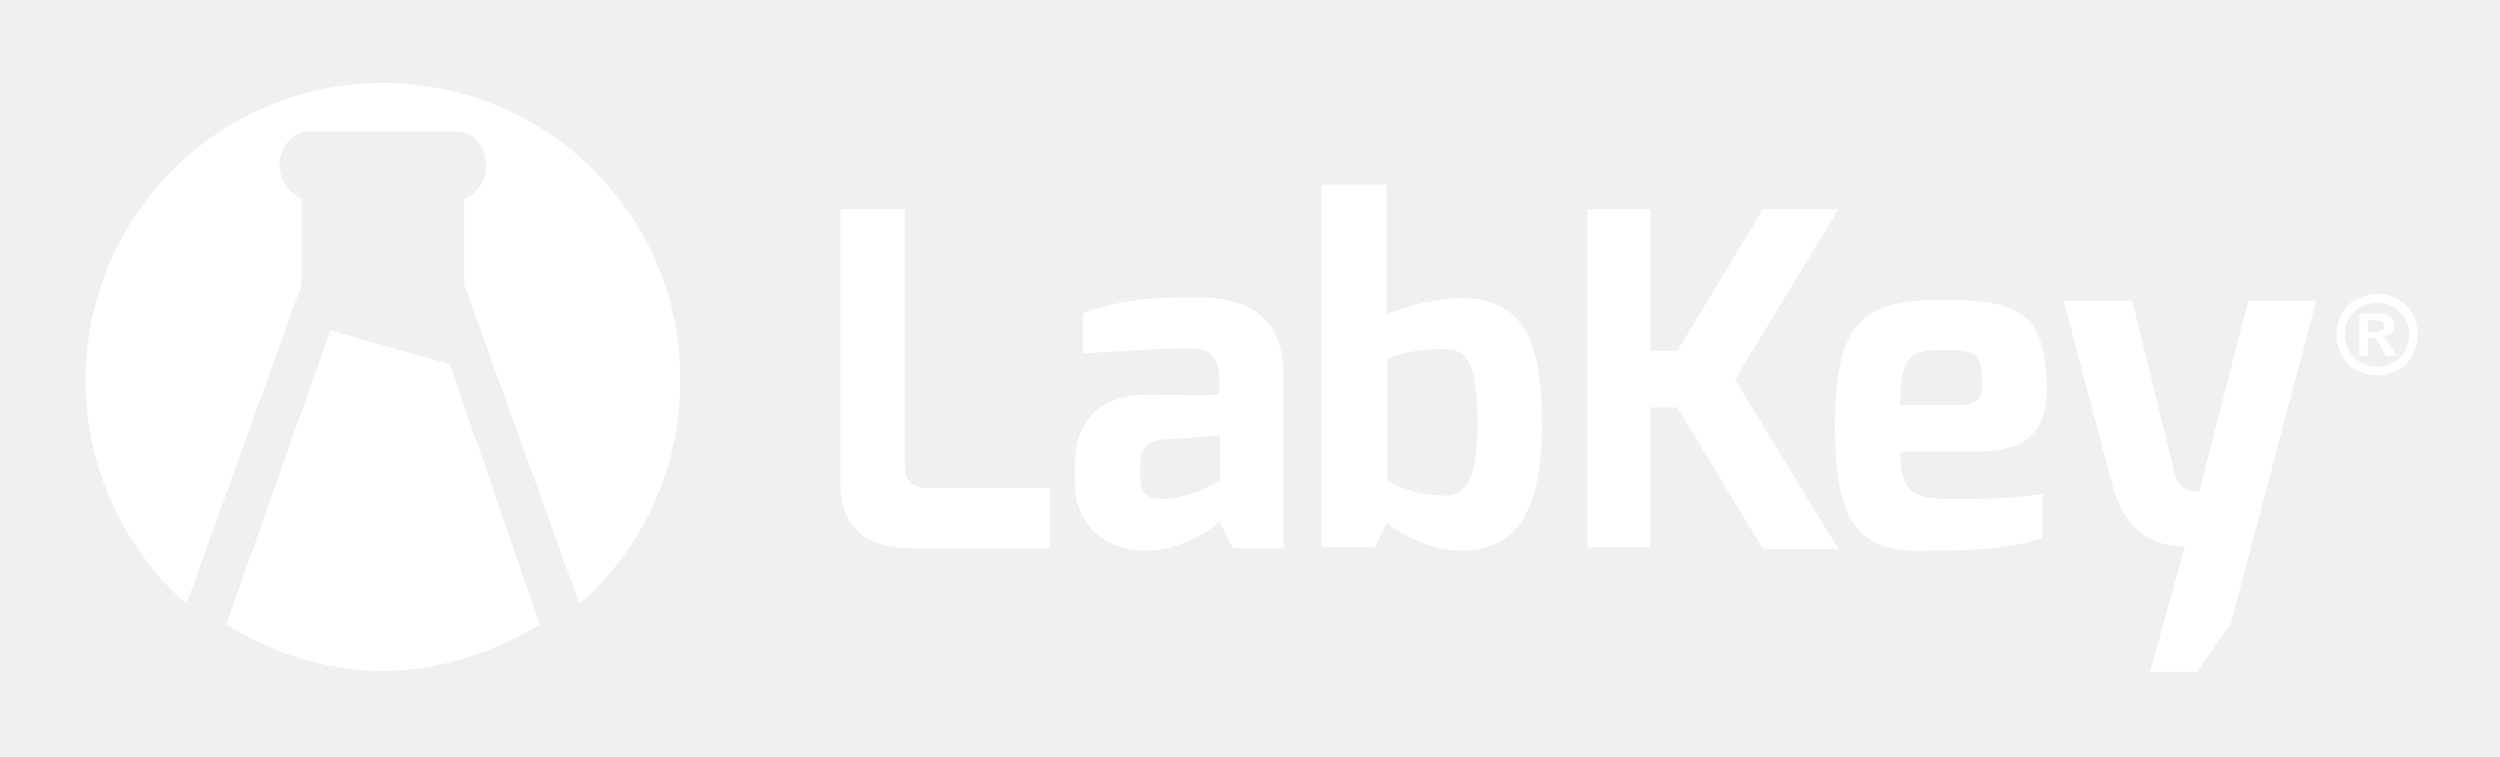
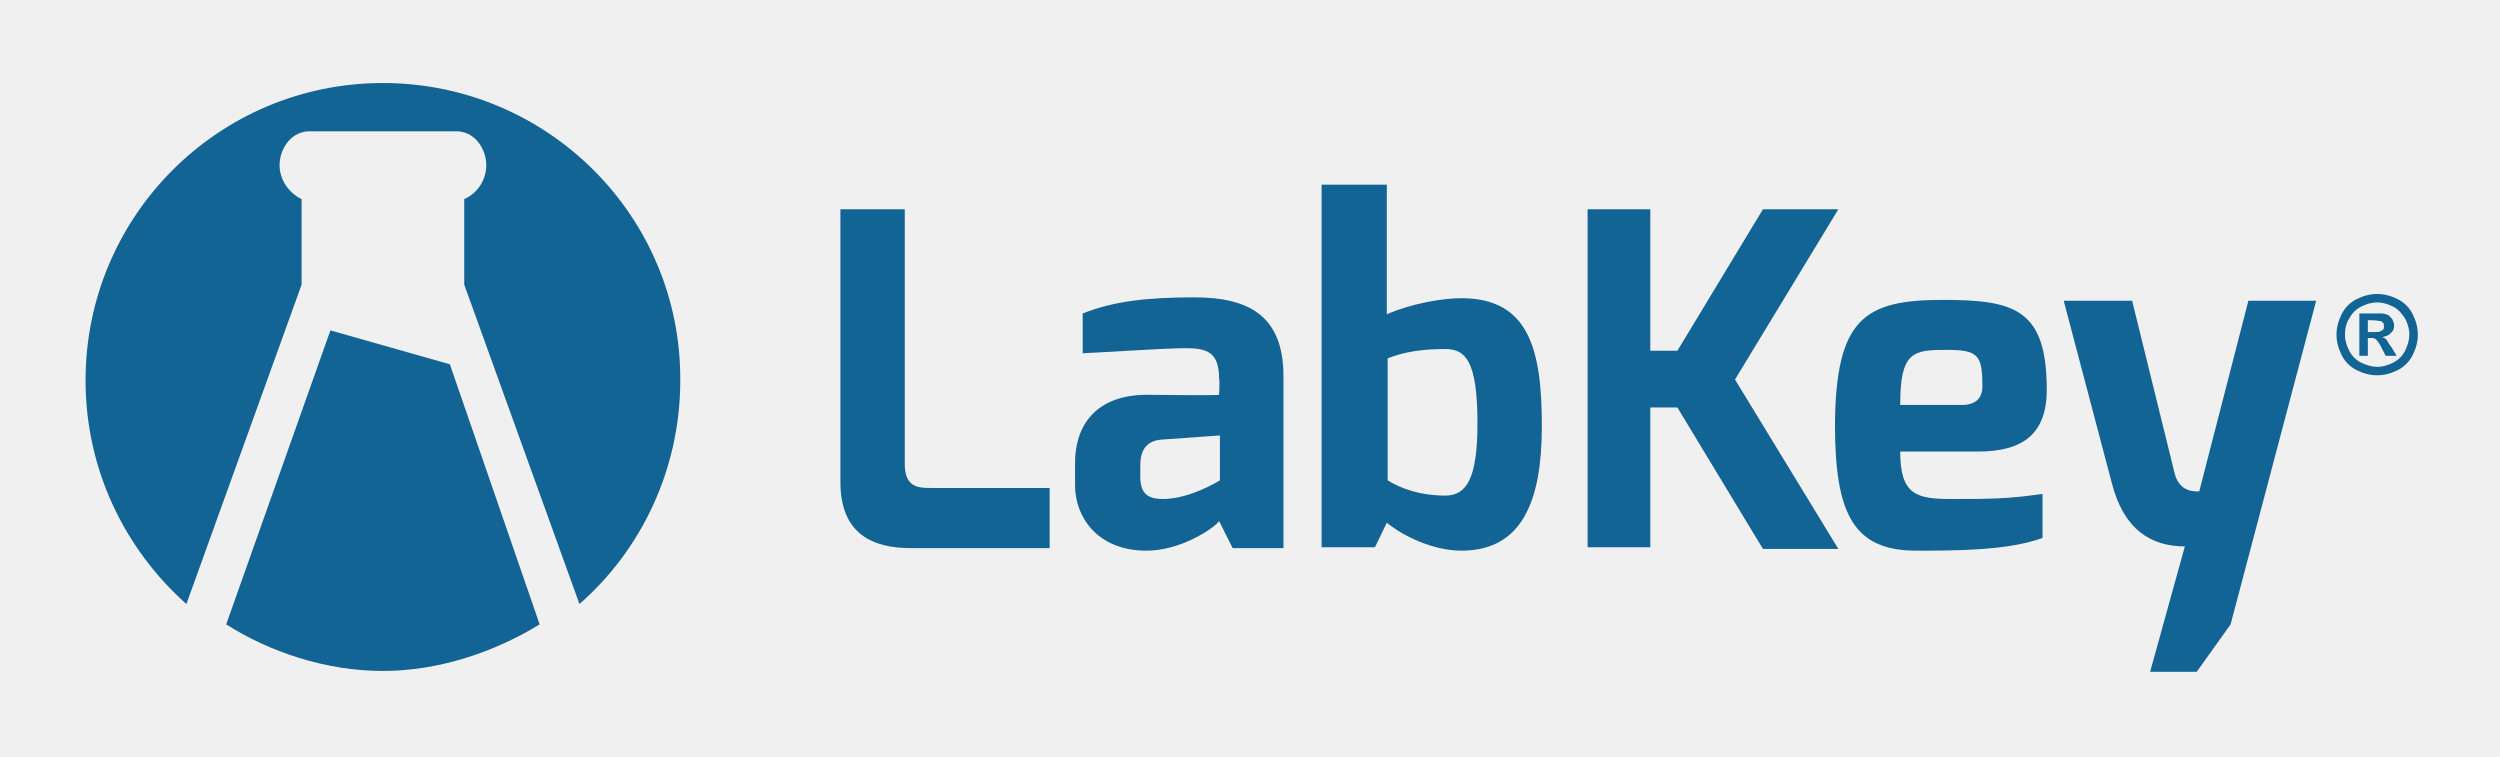
<svg xmlns="http://www.w3.org/2000/svg" version="1.1" id="Layer_1" x="0px" y="0px" viewBox="0 0 295.1 89.3" style="enable-background:new 0 0 295.1 89.3;" xml:space="preserve">
  <style type="text/css">
- 	.st0{fill:#FFFFFF;}
+ 	.st0{fill:#126495;}
+ 	.st1{fill:#3194D1;}
</style>
  <g>
    <g>
      <path class="st0" d="M99.1,24.7h7.7v30.1c0,2.9,1.8,2.8,3.4,2.8h13.7v7.1h-16.4c-4.4,0-8.3-1.6-8.3-7.8V24.7z" />
      <path class="st0" d="M126.9,54.6c0-4.2,2.3-8,8.5-8c0,0,8.5,0.1,8.5,0c0,0,0.1-1.8,0-1.9c0-3.1-1.4-3.6-3.9-3.6    c-2.5,0-9.8,0.5-12.2,0.6V37c3.8-1.5,7.8-1.9,13.2-1.9c6.3,0,10.5,2.1,10.5,9.3v20.3h-6l-1.6-3.2c-0.3,0.6-4.4,3.6-8.8,3.5    c-5.6-0.1-8.2-4-8.2-7.7V54.6z M137.3,58.9c3.2,0,6.7-2.2,6.7-2.2v-5.3l-7,0.5c-2,0.2-2.4,1.7-2.4,3v1.4    C134.6,58.6,135.9,58.9,137.3,58.9z" />
      <path class="st0" d="M156.1,21.8h7.6v15.3c2.7-1.2,6.4-1.9,8.8-1.9c8,0,9.5,6.1,9.5,15.1c0,8.8-2.3,14.7-9.5,14.7    c-3.4,0-7-1.8-8.8-3.3l-1.4,2.9h-6.3V21.8z M170.6,58.5c2.5,0,3.8-2,3.8-8.5c0-7.4-1.4-8.8-3.8-8.8c-2.6,0-4.8,0.3-6.8,1.1v14.4    C165.4,57.7,167.7,58.5,170.6,58.5z" />
      <path class="st0" d="M187.4,24.7h7.4v16.7h3.2l10.1-16.7h8.9l-12.2,20.1l12.2,20h-8.9L198,48.1h-3.2v16.5h-7.4V24.7z" />
      <path class="st0" d="M229.3,35.4c8.4,0,12.3,1,12.3,10.6c0,5.2-2.8,7.3-8.1,7.3h-9.2c0,5.2,2,5.6,6.1,5.6c4.4,0,6.6,0,10.7-0.6    v5.2C237,65,230.8,65,226.2,65c-7.4,0-9.6-4.3-9.6-14.9C216.7,37.6,220.1,35.4,229.3,35.4z M231.6,47.8c1.6,0,2.4-0.8,2.4-2.2    c0-3.7-0.5-4.3-4.2-4.3c-4,0-5.5,0.2-5.5,6.5H231.6z" />
      <path class="st0" d="M251.7,35.6l5,20.3c0.6,2.3,2.5,2.1,2.9,2.1l5.8-22.5h8l-10.1,38.2l-4,5.6h-5.5l4.1-14.8c-4,0-7.2-2-8.6-7.4    l-5.7-21.6H251.7z" />
    </g>
  </g>
  <g>
    <path class="st0" d="M45.2,9.8c-19.4,0-35.1,15.7-35.1,35.1c0,10.5,4.6,19.9,11.9,26.4l13.6-37.7V23.5c-1.5-0.7-2.6-2.3-2.6-4   s1.1-3.8,3.3-4l8.9,0l8.9,0c2.2,0.2,3.3,2.3,3.3,4s-1,3.3-2.6,4v10.1l13.6,37.7c7.3-6.4,11.9-15.9,11.9-26.4   C80.4,25.5,64.6,9.8,45.2,9.8z" />
    <path class="st0" d="M39,39L26.7,73.7c5.2,3.3,11.8,5.5,18.5,5.5s13.3-2.3,18.5-5.5L53.1,43L39,39z" />
  </g>
  <g>
    <path class="st0" d="M280.6,34.7c0.8,0,1.6,0.2,2.4,0.6c0.8,0.4,1.4,1,1.8,1.8c0.4,0.8,0.6,1.6,0.6,2.4c0,0.8-0.2,1.6-0.6,2.4   c-0.4,0.8-1,1.4-1.8,1.8c-0.8,0.4-1.6,0.6-2.4,0.6c-0.8,0-1.6-0.2-2.4-0.6c-0.8-0.4-1.4-1-1.8-1.8c-0.4-0.8-0.6-1.6-0.6-2.4   c0-0.8,0.2-1.6,0.6-2.4c0.4-0.8,1-1.4,1.8-1.8C279,34.9,279.8,34.7,280.6,34.7z M280.6,35.7c-0.7,0-1.3,0.2-1.9,0.5   c-0.6,0.3-1.1,0.8-1.4,1.4c-0.4,0.6-0.5,1.3-0.5,1.9c0,0.7,0.2,1.3,0.5,1.9c0.3,0.6,0.8,1.1,1.4,1.4c0.6,0.3,1.3,0.5,1.9,0.5   c0.7,0,1.3-0.2,1.9-0.5c0.6-0.3,1.1-0.8,1.4-1.4c0.3-0.6,0.5-1.3,0.5-1.9c0-0.7-0.2-1.3-0.5-1.9c-0.4-0.6-0.8-1.1-1.4-1.4   C281.9,35.9,281.3,35.7,280.6,35.7z M278.5,42.1V37h1c1,0,1.5,0,1.6,0c0.3,0,0.6,0.1,0.8,0.2c0.2,0.1,0.3,0.3,0.5,0.5   c0.1,0.2,0.2,0.5,0.2,0.7c0,0.4-0.1,0.7-0.4,0.9c-0.2,0.3-0.6,0.4-1,0.5c0.2,0.1,0.3,0.1,0.4,0.2c0.1,0.1,0.2,0.2,0.3,0.4   c0,0.1,0.2,0.3,0.4,0.6l0.6,1h-1.3l-0.4-0.8c-0.3-0.6-0.5-0.9-0.7-1.1s-0.4-0.2-0.7-0.2h-0.3v2.1H278.5z M279.5,39.2h0.4   c0.6,0,1,0,1.1-0.1s0.3-0.1,0.3-0.2c0.1-0.1,0.1-0.2,0.1-0.4c0-0.1,0-0.3-0.1-0.4c-0.1-0.1-0.2-0.2-0.3-0.2c-0.2,0-0.5-0.1-1.1-0.1   h-0.4V39.2z" />
  </g>
</svg>
